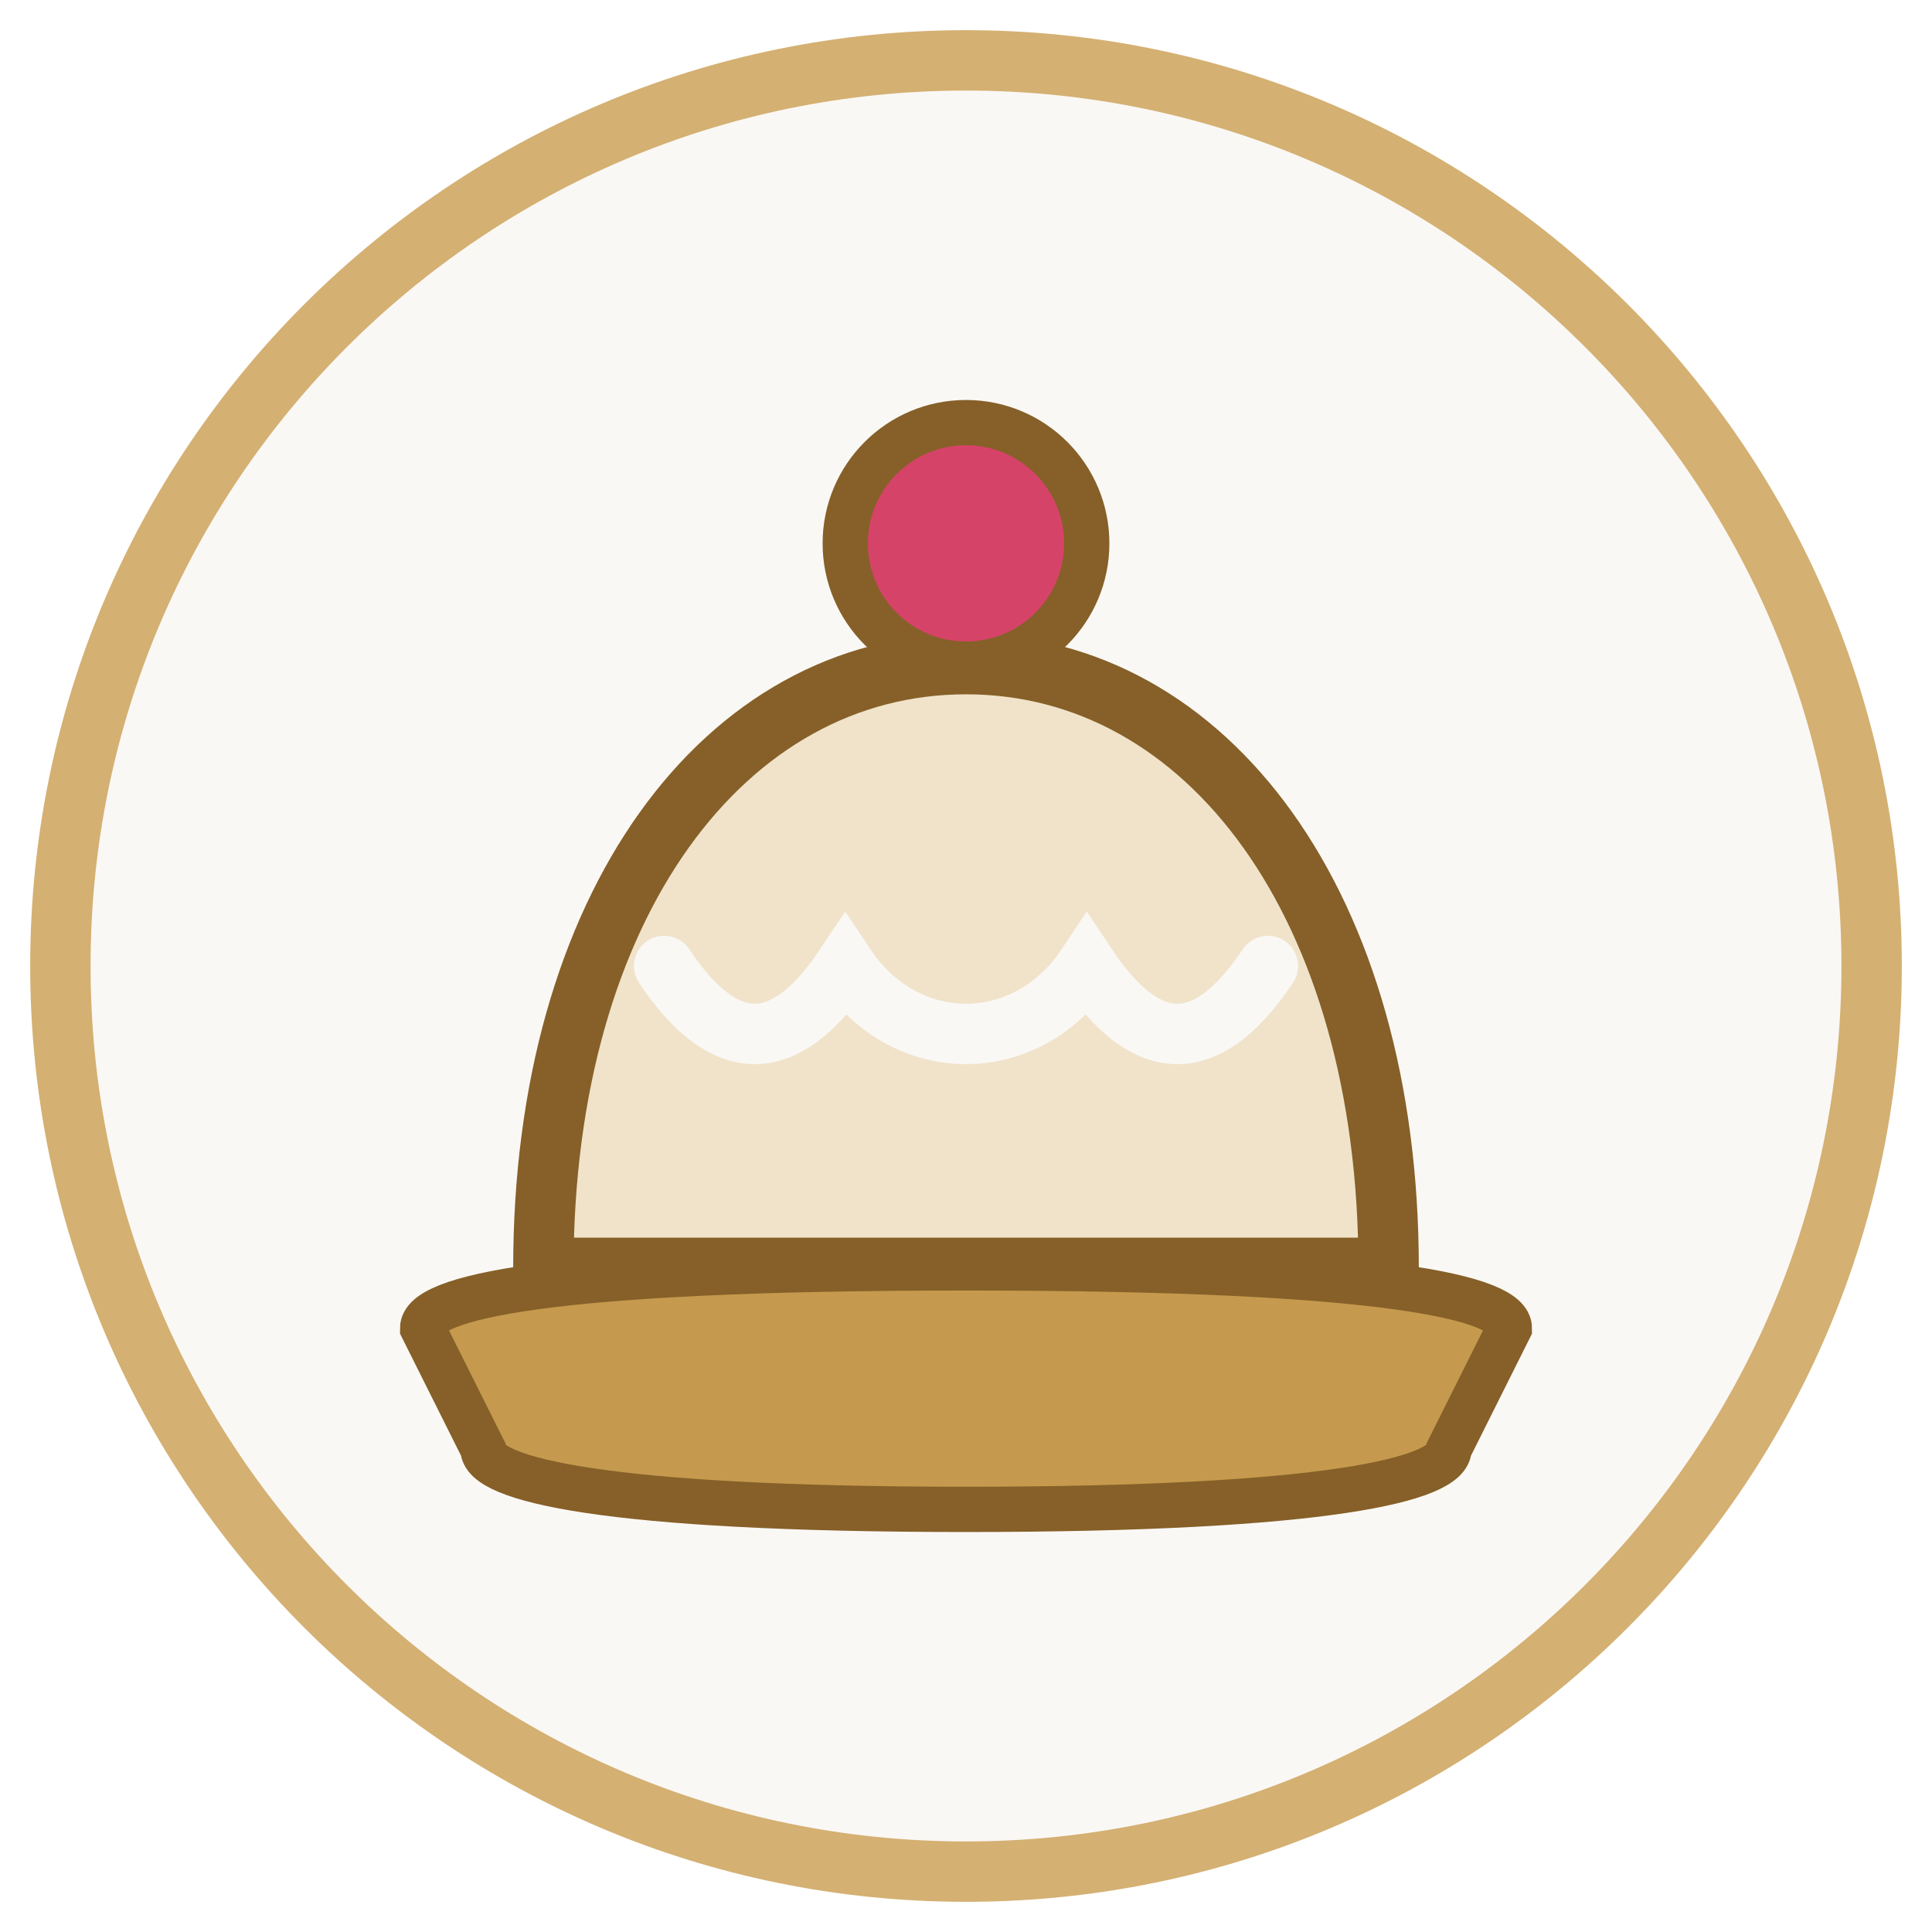
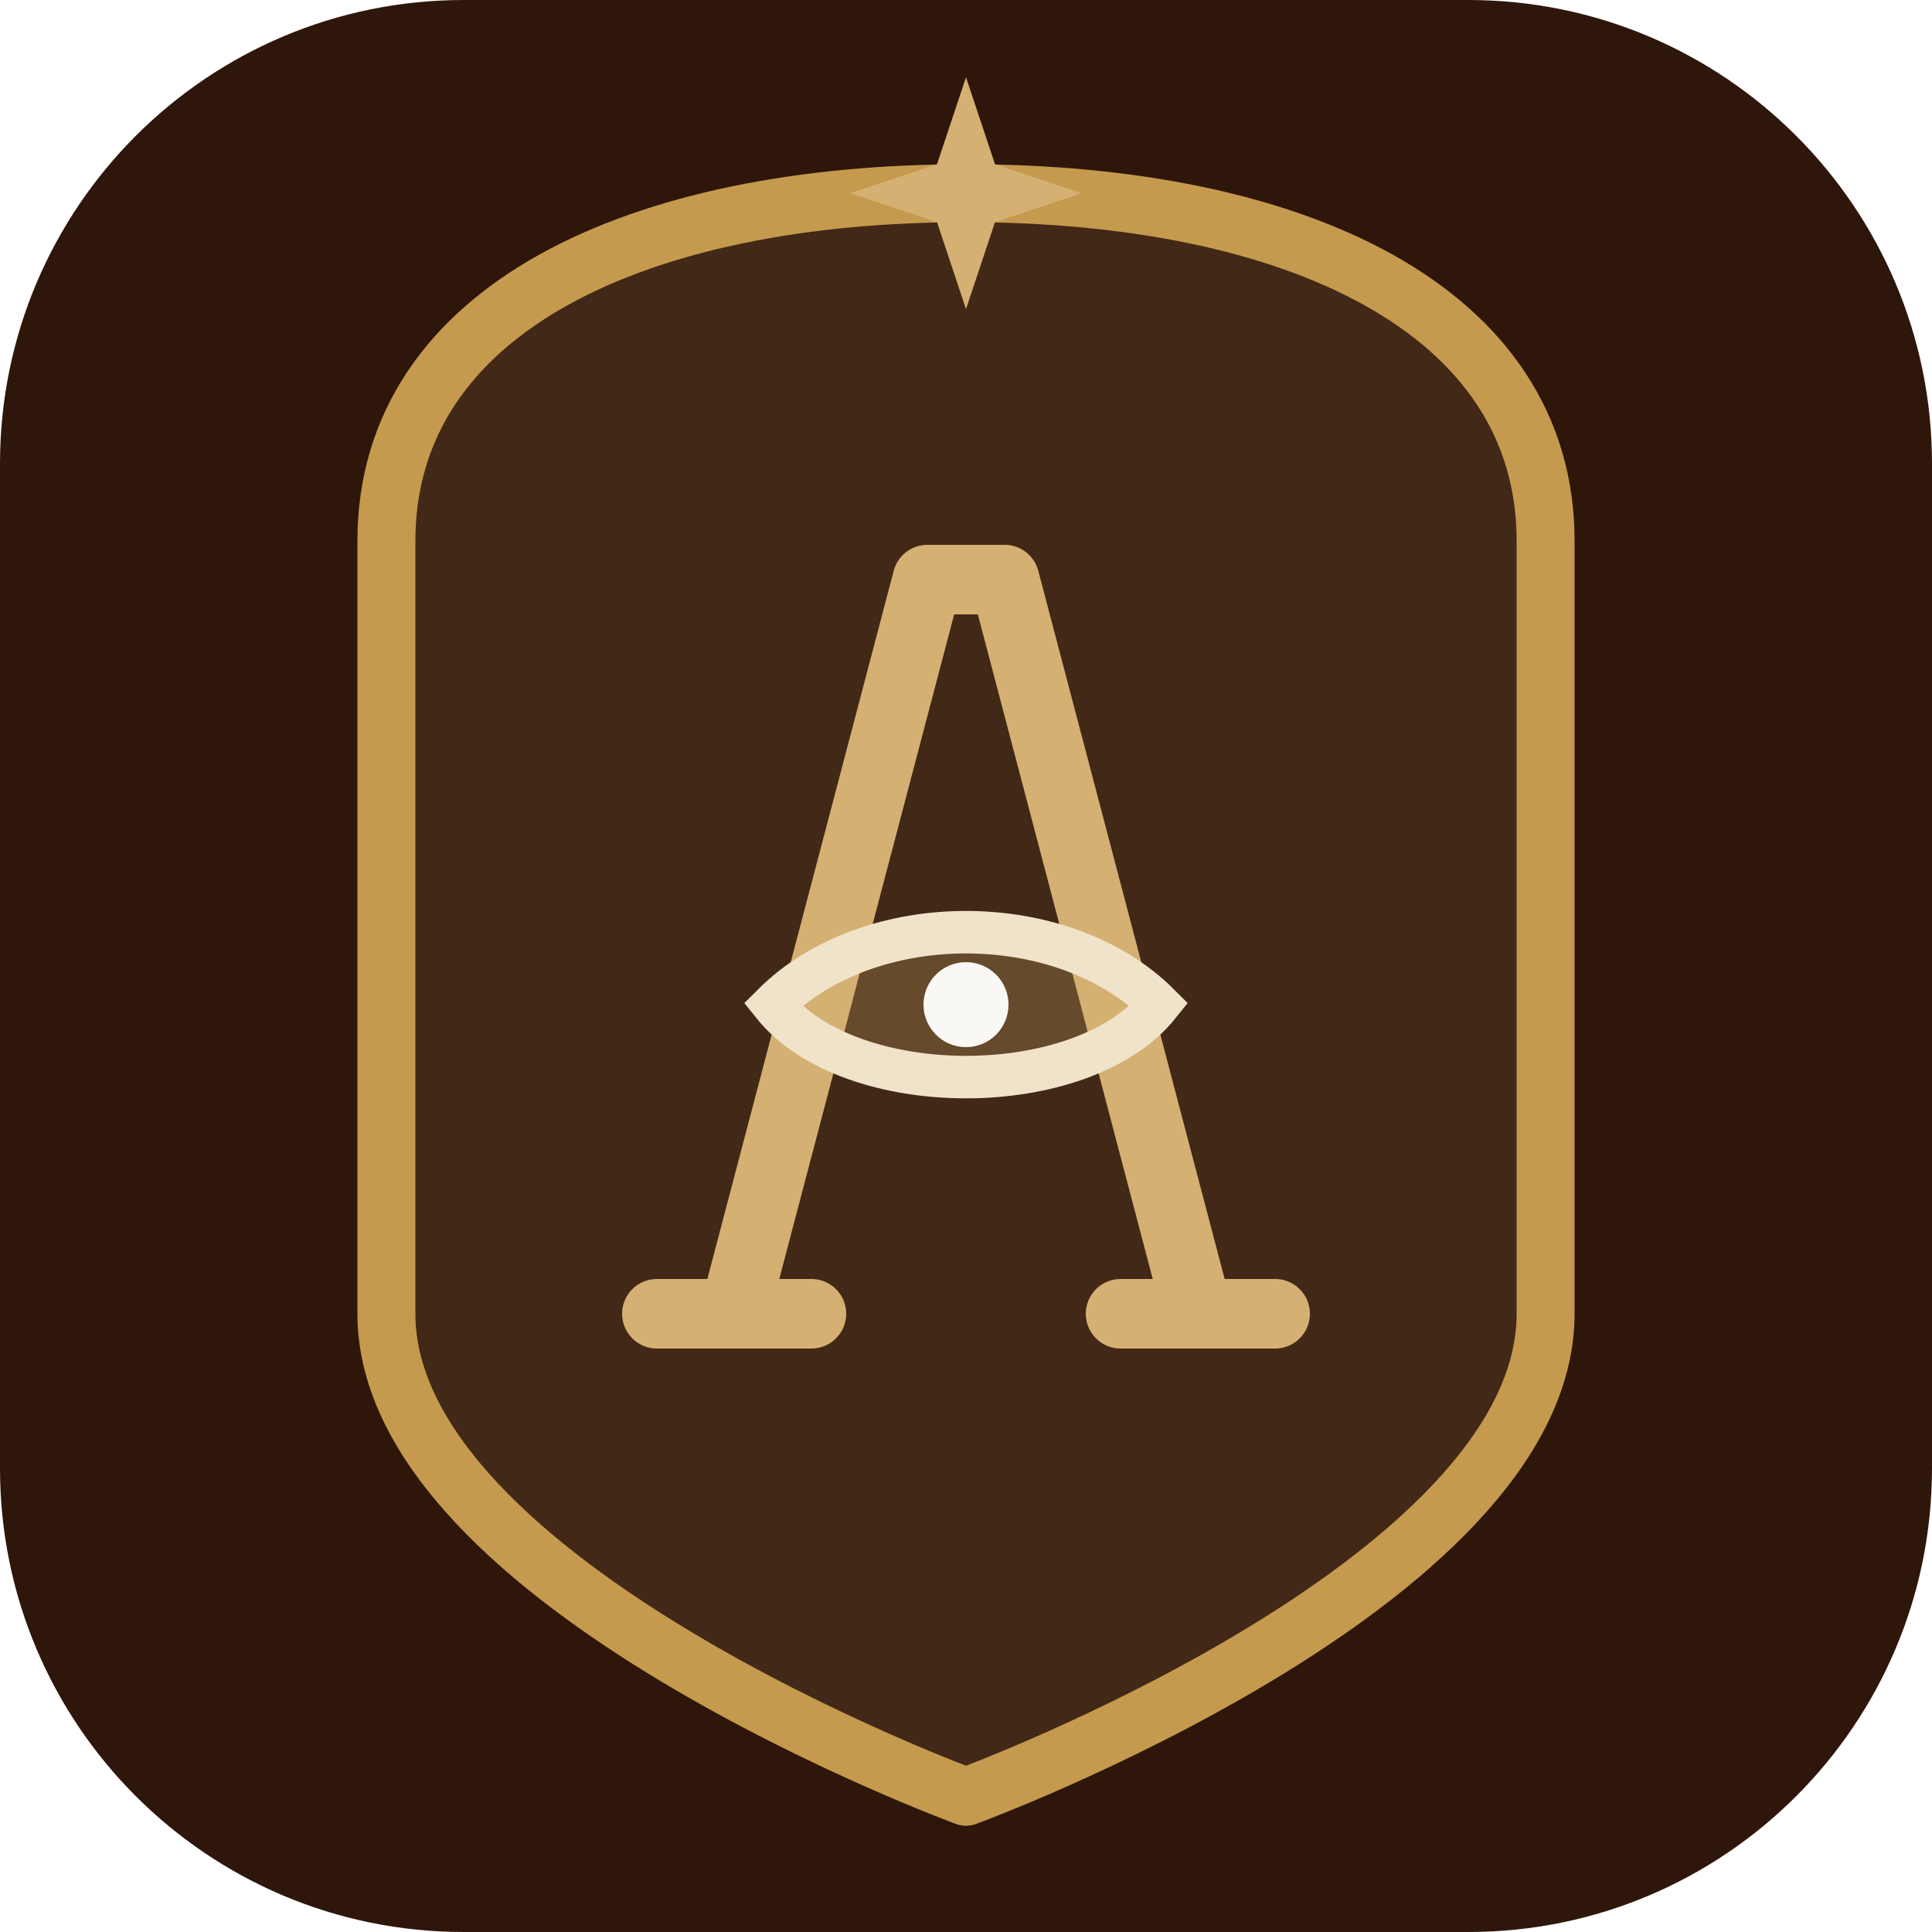
- <svg xmlns="http://www.w3.org/2000/svg" viewBox="0 0 64 64" fill="none">
-   <circle cx="32" cy="32" r="30" fill="#FAF8F5" stroke="#D4B072" stroke-width="2" />
-   <path d="M18 42C18 30 24 22 32 22C40 22 46 30 46 42H18Z" fill="#F0E3CA" stroke="#866028" stroke-width="2" stroke-linejoin="round" />
-   <circle cx="32" cy="18" r="4" fill="#D64368" stroke="#866028" stroke-width="1.5" />
-   <path d="M14 44C14 43 18 42 32 42C46 42 50 43 50 44L48 48C48 49 44 50 32 50C20 50 16 49 16 48L14 44Z" fill="#C59A4E" stroke="#866028" stroke-width="1.5" />
-   <path d="M22 32C24 35 26 35 28 32C30 35 34 35 36 32C38 35 40 35 42 32" stroke="#FAF8F5" stroke-width="2" stroke-linecap="round" />
+ <svg xmlns="http://www.w3.org/2000/svg" viewBox="0 0 100 100" fill="none">
+   <rect width="100" height="100" rx="24" fill="#2F160A" />
+   <path d="M20 28 C20 16 33 10 50 10 C67 10 80 16 80 28 V68 C80 82 50 93 50 93 C50 93 20 82 20 68 Z" stroke="#C59A4E" stroke-width="3" stroke-linecap="round" stroke-linejoin="round" fill="rgba(212, 176, 114, 0.12)" />
+   <path d="M50 4 L51.5 8.5 L56 10 L51.5 11.5 L50 16 L48.5 11.5 L44 10 L48.5 8.5 Z" fill="#D4B072" />
+   <path d="M34 68 H42 M38 68 L48 30 H52 L62 68 M58 68 H66" stroke="#D4B072" stroke-width="3.6" stroke-linecap="round" stroke-linejoin="round" />
+   <path d="M40 52 C45 47 55 47 60 52 C56 57 44 57 40 52 Z" stroke="#F0E3CA" stroke-width="2.2" fill="rgba(212, 176, 114, 0.25)" />
+   <circle cx="50" cy="52" r="2.2" fill="#FAF8F5" />
</svg>
